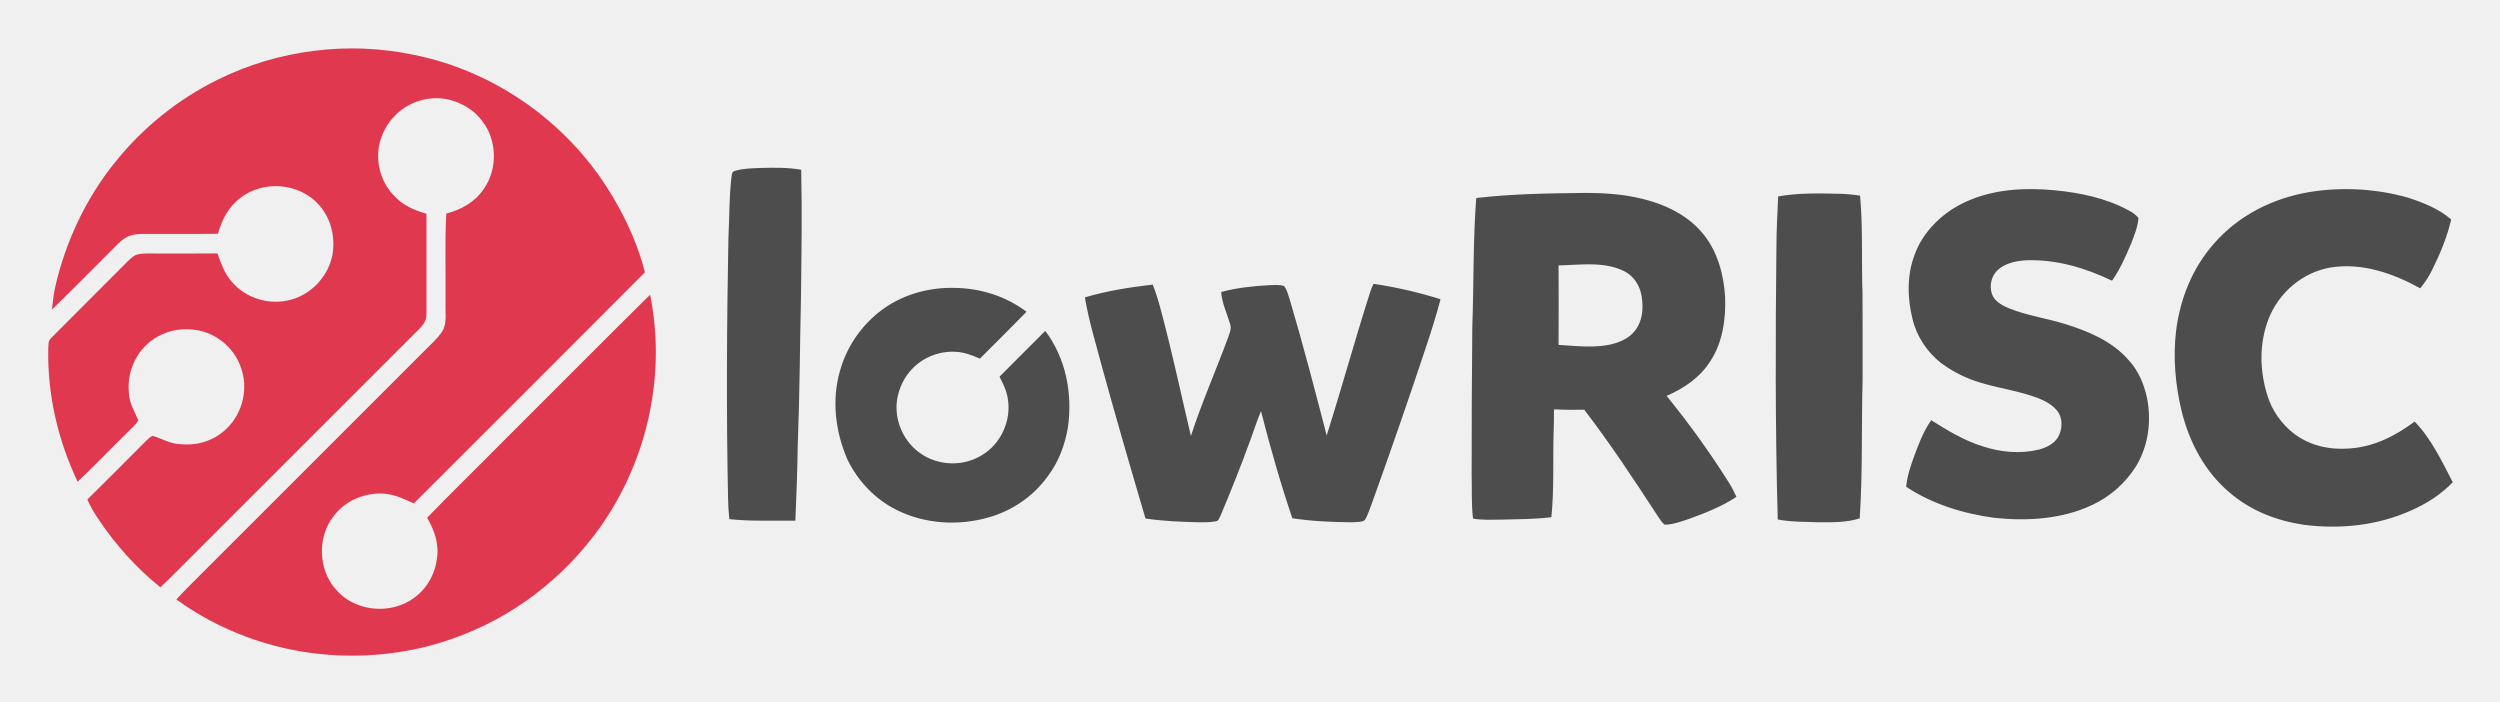
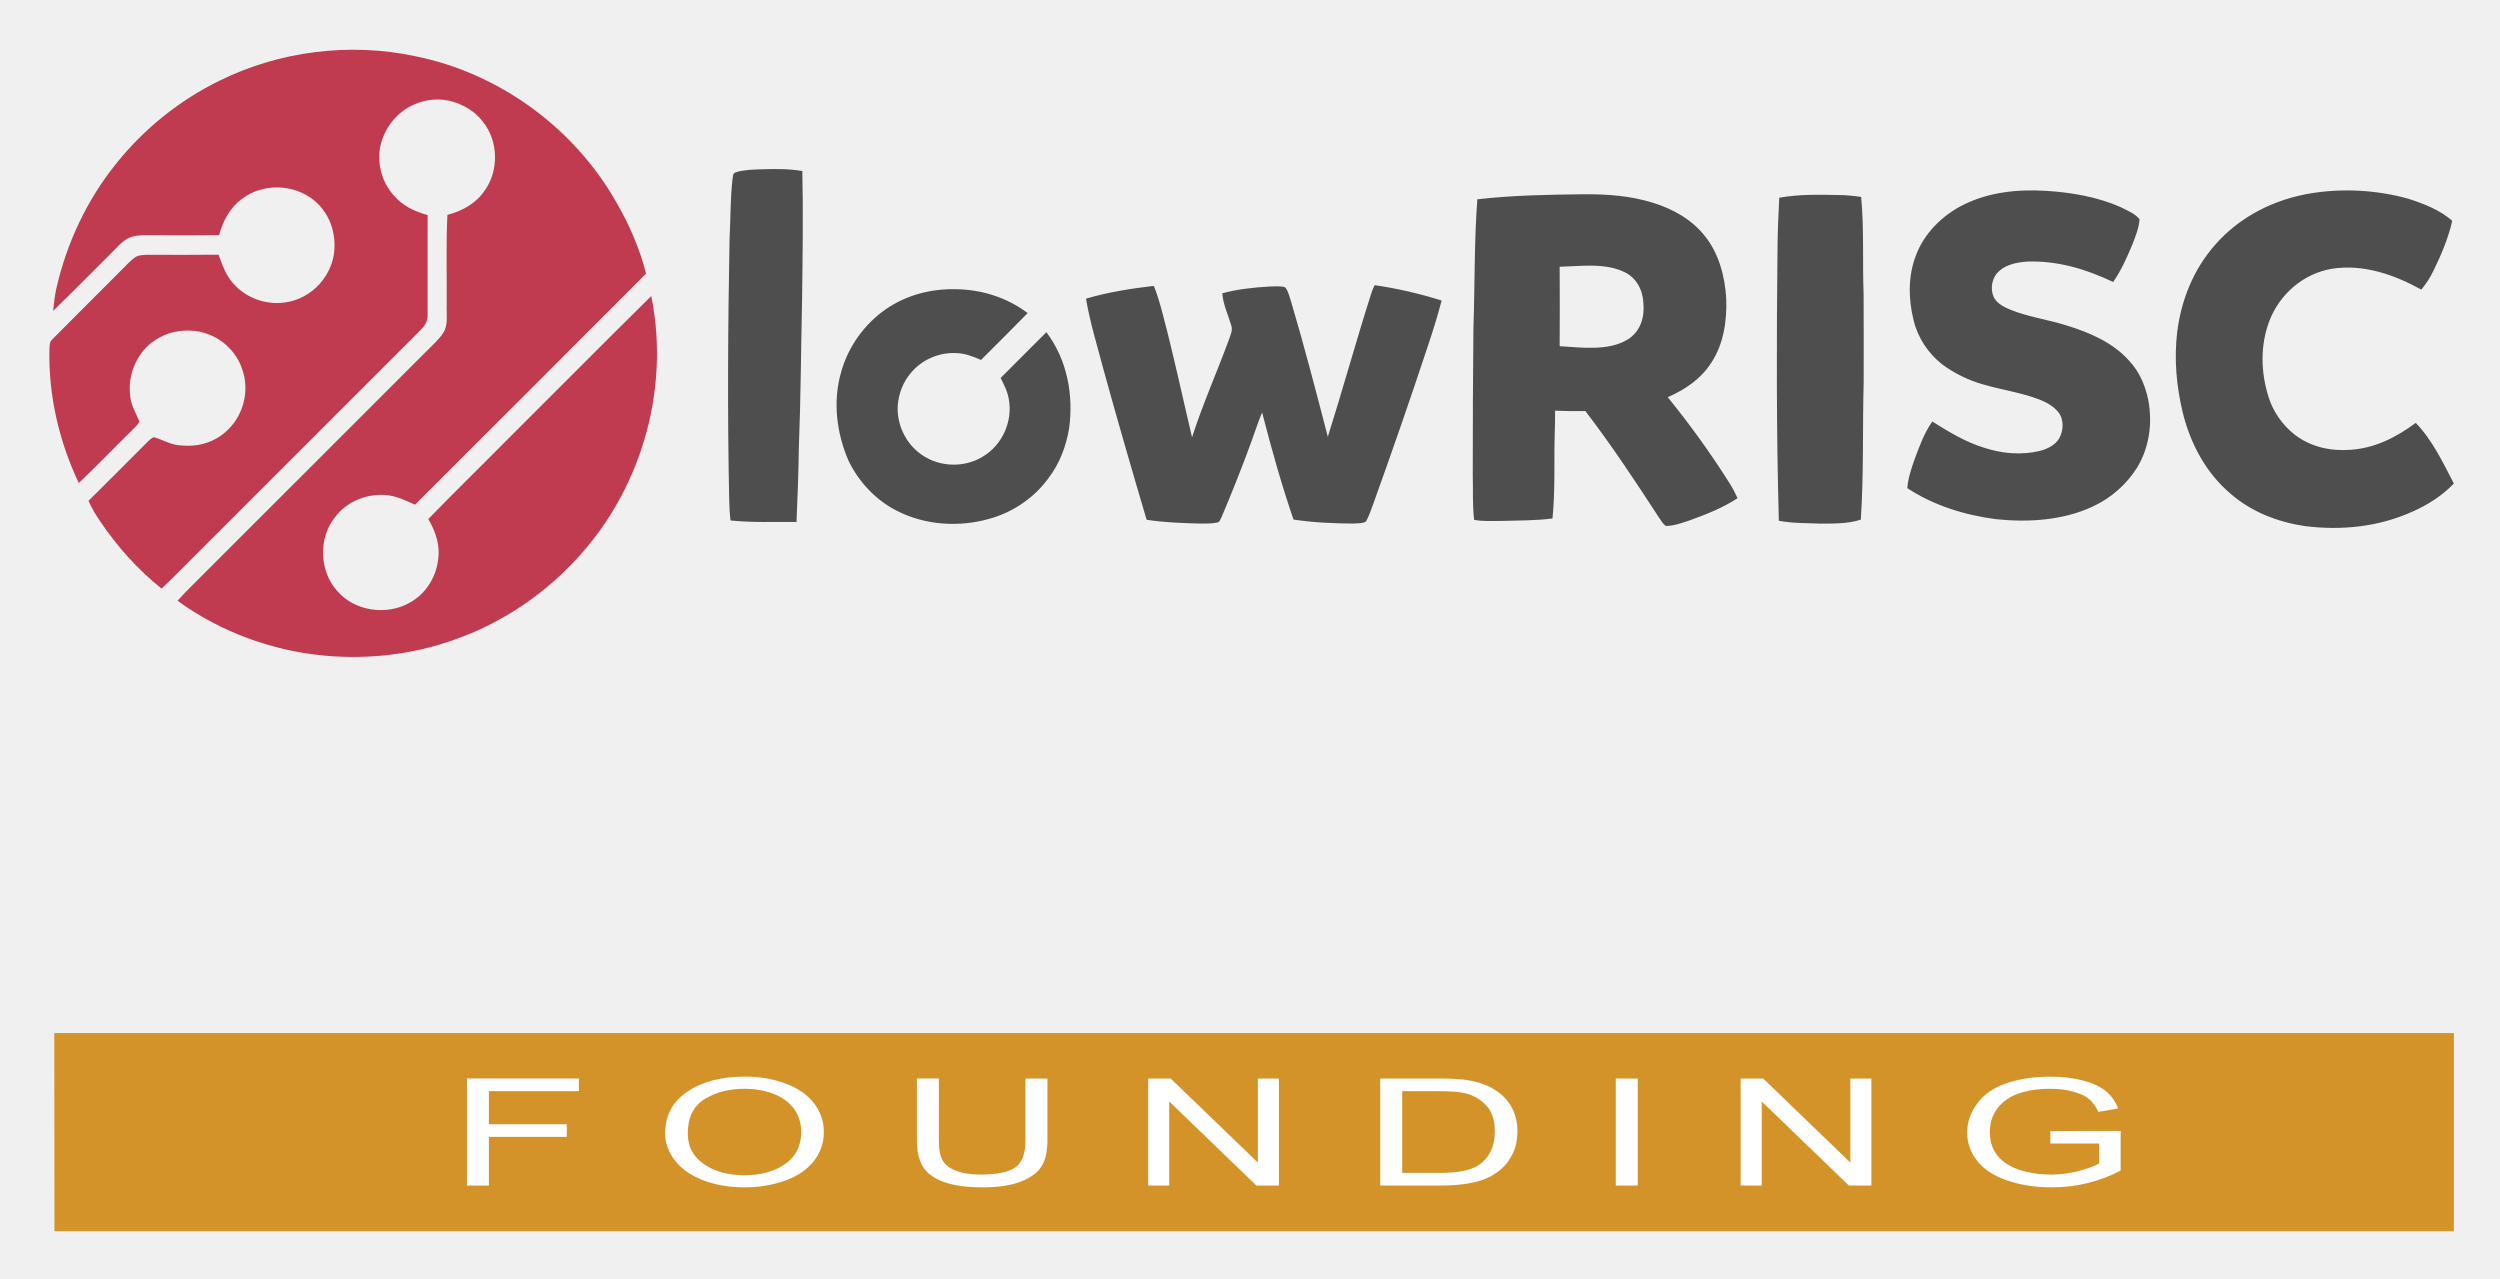
- <svg xmlns="http://www.w3.org/2000/svg" role="img" viewBox="1.70 10.70 1263.60 354.60">
-   <path fill="#e0384f" d="M210.96 38.44c42.24 8.48 79.95 35.89 101.34 73.25 6.68 11.42 12.13 23.8 15.36 36.65-38.86 39-77.82 77.9-116.78 116.79-4.92-2.16-9.39-4.46-14.87-4.9-9.63-.73-19.75 3.37-25.57 11.22-8.44 10.44-7.96 27.12.97 37.12 8.82 10.52 25.37 12.8 37.08 5.94 7.68-4.33 12.79-12.28 13.98-20.98 1.32-7.65-1.08-14.6-4.88-21.14 12.77-13.16 25.92-25.96 38.81-39 24.67-24.53 49.11-49.29 73.89-73.71 8.28 40.75-1.5 84.23-25.6 117.98-18.33 25.6-44.38 45.47-74.17 55.8-20.84 7.46-43.48 9.99-65.49 7.96-26.55-2.44-52.58-12.06-74.18-27.72 3.89-4.4 8.14-8.41 12.26-12.59 37.84-37.82 75.68-75.65 113.51-113.49 2.9-2.98 6.38-5.89 8.59-9.44 2.57-3.85 1.49-9.71 1.69-14.18.16-15.11-.4-30.27.36-45.36 7.59-1.96 14.53-5.82 18.95-12.45 7.14-10.02 6.79-24.9-.93-34.5-3.94-5.34-10-8.91-16.36-10.55-9.84-2.45-20.69.78-27.68 8.1-3.94 3.99-6.59 9.08-7.84 14.53-1.84 8.85.69 18.37 6.77 25.07 4.49 5.28 10.52 8.09 17.08 9.9-.01 16.73.01 33.57 0 50.29.21 5.13-3.32 7.43-6.47 10.76-39.2 39.13-78.34 78.32-117.52 117.47-3.44 3.48-6.91 6.93-10.48 10.28-12.11-9.68-22.51-21.3-31.14-34.17-2.25-3.23-4.22-6.58-5.8-10.19 9.97-9.79 19.8-19.75 29.68-29.64 1.02-.9 2.09-2.23 3.46-2.5 4.84 1.38 8.75 4.09 14.01 4.16 8.64.85 17.07-1.79 23.29-7.91 8.12-7.8 11.07-20.24 7.18-30.82-3.22-9.62-11.74-16.89-21.66-18.81-6.84-1.26-14.01-.41-20.12 3.02-10.14 5.36-15.98 16.99-14.85 28.34.15 5.42 2.8 9.41 4.81 14.19-1.42 2.23-3.62 4.08-5.46 5.97-8.46 8.28-16.61 16.88-25.25 24.98-9.9-20.81-15.32-44.09-14.84-67.17.18-2.06-.19-3.87 1.45-5.42 11.89-12.03 24.07-24.02 35.98-36.05 1.83-1.81 3.62-3.82 5.71-5.32 1.84-1.32 4.6-1.29 6.77-1.38 11.86.01 23.73.11 35.59-.04 1.92 5.21 3.51 10.09 7.25 14.34 7.32 8.56 19.4 12.1 30.21 8.97 10.65-3.01 18.85-12.22 20.77-23.09 1.37-9.11-1.03-18.62-7.47-25.36-9.89-10.5-27.39-11.83-38.87-3.14-6.18 4.54-9.61 11.07-11.6 18.34-12.63.22-25.26.05-37.89.09-2.93.02-5.74.3-8.37 1.7-3.03 1.61-5.53 4.63-7.96 7.02-9.9 9.87-19.7 19.81-29.71 29.55.43-3.93.83-7.85 1.72-11.72 5.22-22.71 15.46-44.52 30.11-62.67C73.82 75.22 91.71 60.82 111.9 50.9c30.36-15.04 65.92-19.51 99.06-12.46z" />
-   <path fill="#4d4d4d" d="M386 95.6c6.83-.19 13.93-.31 20.66.9.47 21.49.14 43.03-.12 64.53-.57 25.17-.65 50.33-1.65 75.48-.16 12.46-.65 24.9-1.18 37.36-11.09-.15-22.35.41-33.37-.77-.35-3.36-.6-6.72-.64-10.1-.93-43.99-.65-88.02.17-132.01.53-9.92.35-20.13 1.45-30 .42-1.63-.16-3.31 1.81-3.91 4.04-1.26 8.67-1.32 12.87-1.48zm649 10.88c12.84.77 26.36 3.04 38.16 8.33 3.17 1.6 7.15 3.2 9.39 6.03-.25 4.42-2.13 8.9-3.71 13.01-2.69 6.4-5.6 13.02-9.62 18.72-13.66-6.49-27.94-10.81-43.21-10.32-4.79.26-10.46 1.32-14.17 4.58-3.97 3.31-5.09 9.44-2.65 13.97 1.71 2.88 5.21 4.59 8.19 5.83 9 3.6 18.59 4.9 28.14 7.85 11.56 3.53 23.83 8.75 31.92 18.06 5.11 5.45 7.93 12.25 9.49 19.48 2.26 11.73.63 24.04-5.58 34.34-5.39 8.54-13.15 15.43-22.34 19.64-14.99 7.1-32.72 8.17-49 6.46-15.63-2.02-31.64-6.93-44.84-15.71.42-5.16 2.05-9.96 3.78-14.8 2.4-6.5 4.85-13.21 8.87-18.86 8.08 5.11 16.74 10.34 25.91 13.17 9.11 3.03 19.02 3.94 28.4 1.7 3.67-.93 7.63-2.82 9.69-6.15 2.36-3.93 2.65-9.62-.24-13.36-2.41-3.05-6.02-5.07-9.59-6.46-9.63-3.69-19.19-4.83-29.14-7.84-7.15-2.07-14.01-5.51-20.01-9.91-7.13-5.61-12.44-13.59-14.51-22.46-2.62-10.42-2.82-22.24 1.11-32.36 4.05-11.28 13.46-20.63 24.1-25.87 12.75-6.41 27.38-7.9 41.46-7.07zm183.48 4.03c7.72 2.48 16.01 5.71 22.15 11.14-2.03 8.8-5.59 17.29-9.58 25.37-1.63 3.42-3.68 6.48-6.07 9.4-13.77-7.6-29.3-13.03-45.21-10.53-14.38 2.43-26.37 12.79-31.57 26.31-4.68 12.28-4.39 25.86-.49 38.31 2.29 7.59 7.17 14.5 13.42 19.34 8.01 6.09 17.94 8.29 27.88 7.55 12.52-.8 23.24-6.27 33.15-13.61 8.32 8.53 13.82 20.15 19.27 30.65-5.91 6.17-13.12 10.76-20.91 14.2-17.13 7.73-35.95 9.66-54.5 7.3-13.84-2.1-26.9-7.17-37.54-16.42-12.44-10.57-20.24-25.31-24.1-41.02-3.17-13.15-4.4-27.01-2.81-40.48 2.02-16.31 8.25-31.88 19.2-44.25 12.52-14.36 30.03-23.06 48.72-26.08 16.08-2.56 33.3-1.6 48.99 2.82zm-416.479-2.29c-18.02.2-36.241.491-54.161 2.561-1.63 21.72-1.209 43.469-1.979 65.219-.2 24.67-.381 49.331-.331 74.001.2 7.54-.21 15.329.7 22.799 4.47.85 9.241.561 13.771.551 8.58-.26 17.31-.151 25.83-1.241 1.45-14.5.709-28.599 1.129-43.119.16-3.8.19-7.59.18-11.38 5.11.24 10.19.3 15.3.18 13.21 17.21 25.27 35.5 37.1 53.67 1.05 1.5 2.061 3.329 3.541 4.419 4.24.03 8.719-1.72 12.709-3.04 8.08-2.93 16.371-6.261 23.581-10.991-1.13-2.53-2.4-4.98-3.88-7.32-9.57-15.2-20.081-29.8-31.421-43.73 8.94-3.9 16.85-9.259 22.16-17.629 6.14-9.4 7.821-21.141 7.421-32.171-.61-11.09-3.741-23.019-10.891-31.759-6.55-8.29-16.24-13.69-26.23-16.74-11.3-3.5-22.759-4.34-34.529-4.28zm1.724 36.091c6.256-.055 12.487.486 17.915 3 6.35 2.71 9.741 8.939 10.121 15.649.72 7.42-1.42 14.71-8.06 18.76-9.74 5.87-23.401 3.94-34.251 3.3.09-13.39.09-26.77 0-40.15 4.528-.114 9.409-.517 14.275-.56zM931 108.63c3.65.04 7.25.42 10.85.95 1.53 16.55.61 32.85 1.24 49.41.09 14.67.02 29.34.03 44.01-.62 23.25.09 46.47-1.45 69.7-6.5 2.14-13.84 1.98-20.66 1.99-7.09-.29-13.8-.11-20.77-1.42-1.27-45.83-1.17-91.74-.67-137.58.06-8.58.45-17.13.88-25.71 10.13-1.82 20.24-1.55 30.55-1.35zm-235.06 45.54c11.34 1.63 22.91 4.34 33.86 7.77-2.1 8.03-4.59 15.94-7.23 23.81-8.73 26.37-17.85 52.62-27.25 78.76-1.18 3.03-2.13 6.31-3.78 9.12-1.73 1.11-4.53.87-6.54 1.05-10.03-.06-20.17-.53-30.09-2.03-6.07-17.81-11.18-35.91-15.85-54.14-2.01 4.7-3.48 9.48-5.25 14.25-4.73 13.05-9.87 25.94-15.28 38.73-.68 1.19-.85 2.6-2.47 2.73-2.63.47-5.38.49-8.05.47-9.16-.25-18.26-.53-27.33-1.93-7.45-25.2-14.78-50.43-21.75-75.76-3.12-11.93-6.86-23.84-8.89-36 11.13-3.29 22.79-5.12 34.3-6.46 1.87 4.73 3.27 9.59 4.54 14.51 5.48 20.55 9.85 41.34 14.76 62.01 5.44-16.85 12.62-32.97 18.72-49.56.75-2.37 1.96-4.49 1.09-6.99-1.59-5.49-4.08-10.41-4.53-16.22 7.78-2.13 16.04-2.98 24.07-3.44 2.48-.03 5.32-.36 7.7.41 1.58 1.79 2.14 4.73 2.93 6.96 6.75 22.71 12.69 45.68 18.65 68.61 7.61-24.12 14.3-48.53 22.01-72.63.46-1.36.97-2.76 1.66-4.03zM484 156.21c13.17.13 26 4.12 36.56 12.07-7.78 7.98-15.72 15.8-23.58 23.69-3.92-1.66-7.66-3.21-11.98-3.44-8.85-.6-17.82 3.13-23.47 9.99-3.94 4.6-6.16 10.43-6.65 16.44-.58 9.71 4.11 19.47 12.16 24.96 8.91 6.27 21.56 6.66 30.82.91 9.8-5.75 15.17-17.69 13.19-28.86-.64-3.99-2.37-7.33-4.16-10.88 7.75-7.68 15.36-15.49 23.13-23.14 10.51 13.96 13.85 31.77 11.44 48.86-1.53 8.86-4.68 17.33-10.13 24.55-7.24 10.16-18.13 17.59-30.13 20.9-15.22 4.36-32.34 3.28-46.53-3.93-10.75-5.36-19.5-14.67-24.68-25.46-6.04-13.87-8-29.98-3.75-44.65 3.52-12.9 11.86-24.54 22.9-32.08 10.23-6.99 22.54-10.18 34.86-9.93z" />
+ <svg xmlns="http://www.w3.org/2000/svg" role="img" viewBox="100.92 167.92 1044.16 534.16">
+   <g data-name="Layer 1">
+     <path fill="#c03b4f" d="M274.317 191.39c34.903 7.007 66.064 29.656 83.739 60.527 5.52 9.436 10.023 19.666 12.692 30.284-32.111 32.226-64.304 64.37-96.497 96.505-4.065-1.785-7.759-3.685-12.287-4.049-7.957-.603-16.32 2.785-21.129 9.271-6.974 8.627-6.577 22.41.802 30.673 7.288 8.693 20.964 10.577 30.64 4.908 6.346-3.578 10.569-10.147 11.552-17.336 1.091-6.321-.892-12.064-4.032-17.468 10.552-10.874 21.418-21.451 32.069-32.226 20.385-20.269 40.58-40.729 61.056-60.907 6.842 33.672-1.239 69.6-21.154 97.488-15.146 21.154-36.672 37.572-61.288 46.108-17.22 6.164-35.928 8.255-54.115 6.577-21.939-2.016-43.448-9.965-61.296-22.905 3.214-3.636 6.726-6.949 10.131-10.403 31.268-31.251 62.535-62.511 93.795-93.778 2.396-2.462 5.272-4.867 7.098-7.8 2.124-3.181 1.231-8.024 1.396-11.717.132-12.486-.331-25.012.297-37.482 6.272-1.62 12.006-4.809 15.659-10.288 5.9-8.28 5.611-20.575-.768-28.508-3.256-4.413-8.263-7.362-13.518-8.718-8.131-2.024-17.096.645-22.872 6.693-3.256 3.297-5.445 7.503-6.478 12.006-1.52 7.313.57 15.179 5.594 20.716 3.71 4.363 8.693 6.685 14.113 8.181-.008 13.824.008 27.739 0 41.555.174 4.239-2.743 6.139-5.346 8.891-32.391 32.334-64.733 64.717-97.108 97.067-2.843 2.876-5.71 5.726-8.66 8.494-10.007-7.999-18.6-17.6-25.731-28.235-1.859-2.669-3.487-5.437-4.793-8.42 8.238-8.09 16.361-16.32 24.525-24.492.843-.744 1.727-1.843 2.859-2.066 3.999 1.14 7.23 3.38 11.577 3.437 7.139.702 14.105-1.479 19.245-6.536 6.71-6.445 9.147-16.725 5.933-25.467-2.661-7.949-9.701-13.956-17.898-15.543-5.652-1.041-11.577-.339-16.625 2.495-8.379 4.429-13.204 14.039-12.271 23.418.124 4.479 2.314 7.776 3.975 11.725-1.173 1.843-2.991 3.371-4.512 4.933-6.991 6.842-13.725 13.948-20.864 20.641-8.18-17.196-12.659-36.432-12.262-55.503.149-1.702-.157-3.198 1.198-4.479 9.825-9.941 19.889-19.848 29.731-29.789 1.512-1.496 2.991-3.157 4.718-4.396 1.52-1.091 3.801-1.066 5.594-1.14 9.8.008 19.608.091 29.408-.033 1.587 4.305 2.9 8.337 5.991 11.849 6.049 7.073 16.03 9.998 24.963 7.412 8.8-2.487 15.576-10.098 17.163-19.08 1.132-7.528-.851-15.386-6.173-20.955-8.172-8.676-22.633-9.775-32.119-2.595-5.107 3.751-7.941 9.147-9.585 15.155-10.436.182-20.873.041-31.309.074-2.421.017-4.743.248-6.916 1.405-2.504 1.33-4.57 3.826-6.577 5.801-8.181 8.156-16.278 16.369-24.55 24.418.355-3.247.686-6.487 1.421-9.684 4.313-18.766 12.775-36.787 24.88-51.785 11.601-14.535 26.384-26.434 43.067-34.631 25.087-12.428 54.471-16.121 81.855-10.296h0z" />
+     <path fill="#4e4e4e" d="M418.955 238.622c5.644-.157 11.511-.256 17.072.744.388 17.757.116 35.556-.099 53.322-.471 20.798-.537 41.588-1.363 62.37-.132 10.296-.537 20.575-.975 30.871-9.164-.124-18.468.339-27.574-.636-.289-2.776-.496-5.553-.529-8.346-.768-36.349-.537-72.732.14-109.082.438-8.197.289-16.634 1.198-24.789.347-1.347-.132-2.735 1.496-3.231 3.338-1.041 7.164-1.091 10.635-1.223h-0zm536.277 8.99c10.61.636 21.782 2.512 31.532 6.883 2.619 1.322 5.908 2.644 7.759 4.983-.207 3.652-1.76 7.354-3.066 10.75-2.223 5.288-4.627 10.759-7.949 15.469-11.287-5.363-23.087-8.932-35.705-8.528-3.958.215-8.643 1.091-11.709 3.785-3.28 2.735-4.206 7.8-2.19 11.544 1.413 2.38 4.305 3.793 6.768 4.817 7.437 2.975 15.361 4.049 23.252 6.487 9.552 2.917 19.691 7.23 26.376 14.923 4.222 4.503 6.553 10.122 7.842 16.097 1.867 9.693.521 19.865-4.611 28.376-4.454 7.057-10.866 12.75-18.46 16.229-12.386 5.867-27.037 6.751-40.489 5.338-12.915-1.669-26.145-5.726-37.052-12.981.347-4.264 1.694-8.23 3.123-12.229 1.983-5.371 4.008-10.916 7.329-15.584 6.677 4.222 13.832 8.544 21.41 10.883 7.528 2.504 15.716 3.256 23.467 1.405 3.033-.768 6.305-2.33 8.007-5.082 1.95-3.247 2.19-7.949-.198-11.04-1.991-2.52-4.974-4.189-7.924-5.338-7.957-3.049-15.857-3.991-24.079-6.478-5.908-1.71-11.577-4.553-16.535-8.189-5.892-4.636-10.279-11.23-11.99-18.559-2.165-8.61-2.33-18.377.917-26.739 3.347-9.321 11.122-17.047 19.914-21.377 10.535-5.297 22.624-6.528 34.259-5.842h-0zm151.612 3.33c6.379 2.049 13.229 4.718 18.303 9.205-1.677 7.272-4.619 14.287-7.916 20.964-1.347 2.826-3.041 5.354-5.016 7.767-11.378-6.28-24.211-10.767-37.358-8.701-11.882 2.008-21.79 10.569-26.087 21.74-3.867 10.147-3.628 21.368-.405 31.656 1.892 6.272 5.925 11.982 11.089 15.981 6.619 5.032 14.824 6.85 23.038 6.239 10.345-.661 19.203-5.181 27.392-11.246 6.875 7.048 11.42 16.65 15.923 25.326-4.884 5.098-10.841 8.891-17.278 11.734-14.155 6.387-29.706 7.982-45.034 6.032-11.436-1.735-22.228-5.925-31.02-13.568-10.279-8.734-16.725-20.914-19.914-33.895-2.619-10.866-3.636-22.319-2.322-33.449 1.669-13.477 6.817-26.343 15.865-36.564 10.345-11.866 24.814-19.055 40.258-21.55 13.287-2.115 27.516-1.322 40.481 2.33l-0.0 0zm-344.142-1.892c-14.89.165-29.946.405-44.754 2.116-1.347 17.948-.999 35.919-1.635 53.891-.165 20.385-.315 40.763-.274 61.148.165 6.23-.173 12.666.579 18.839 3.694.702 7.636.463 11.379.455 7.09-.215 14.303-.125 21.343-1.025 1.198-11.982.586-23.632.933-35.63.132-3.14.157-6.272.149-9.404 4.223.198 8.42.248 12.643.149 10.916 14.221 20.881 29.334 30.656 44.349.868 1.239 1.703 2.751 2.926 3.652 3.504.025 7.205-1.421 10.502-2.512 6.677-2.421 13.528-5.173 19.485-9.082-.934-2.091-1.983-4.115-3.206-6.048-7.908-12.56-16.593-24.624-25.963-36.135 7.387-3.223 13.924-7.651 18.311-14.567 5.074-7.767 6.462-17.469 6.132-26.583-.504-9.164-3.091-19.021-8.999-26.243-5.412-6.85-13.419-11.312-21.674-13.833-9.337-2.892-18.806-3.586-28.532-3.537zm1.425 29.822c5.169-.045 10.318.401 14.803 2.479 5.247 2.239 8.049 7.386 8.363 12.931.595 6.131-1.173 12.155-6.66 15.502-8.048 4.85-19.336 3.256-28.302 2.727a2466.021 2466.021 0 0 0 0-33.176c3.742-.094 7.775-.427 11.796-.462h-0zm105.169-29.483c3.016.033 5.991.347 8.965.785 1.264 13.675.504 27.144 1.025 40.828.074 12.122.017 24.244.025 36.366-.512 19.212.074 38.399-1.198 57.594-5.371 1.768-11.436 1.636-17.072 1.644-5.859-.24-11.403-.091-17.163-1.173-1.049-37.87-.967-75.806-.554-113.684.05-7.09.372-14.155.727-21.244 8.371-1.504 16.725-1.281 25.244-1.116v0zm-194.233 37.63c9.37 1.347 18.931 3.586 27.979 6.42-1.735 6.635-3.793 13.171-5.974 19.674-7.214 21.79-14.75 43.481-22.517 65.08-.975 2.504-1.76 5.214-3.123 7.536-1.429.917-3.743.719-5.404.868-8.288-.05-16.667-.438-24.864-1.677-5.016-14.717-9.238-29.673-13.097-44.737-1.661 3.884-2.876 7.833-4.338 11.775-3.908 10.783-8.156 21.435-12.626 32.003-.562.983-.702 2.148-2.041 2.256-2.173.388-4.446.405-6.652.388-7.569-.207-15.088-.438-22.583-1.595-6.156-20.823-12.213-41.671-17.972-62.601-2.578-9.858-5.668-19.699-7.346-29.747 9.197-2.719 18.832-4.231 28.343-5.338 1.545 3.908 2.702 7.924 3.751 11.99 4.528 16.981 8.139 34.16 12.196 51.24 4.495-13.923 10.428-27.244 15.469-40.952.62-1.958 1.62-3.71.901-5.776-1.314-4.536-3.371-8.602-3.743-13.403 6.429-1.76 13.254-2.462 19.889-2.843 2.049-.025 4.396-.297 6.363.339 1.306 1.479 1.768 3.908 2.421 5.751 5.578 18.766 10.486 37.746 15.411 56.693 6.288-19.931 11.816-40.101 18.187-60.015.38-1.124.801-2.281 1.372-3.33h0zm-175.129 1.686c10.883.107 21.484 3.404 30.21 9.974-6.429 6.594-12.99 13.056-19.484 19.575-3.239-1.372-6.33-2.652-9.899-2.843-7.313-.496-14.725 2.586-19.394 8.255-3.256 3.801-5.09 8.618-5.495 13.585-.479 8.024 3.396 16.088 10.048 20.625 7.362 5.181 17.815 5.503 25.467.752 8.098-4.751 12.535-14.617 10.899-23.847-.529-3.297-1.958-6.057-3.437-8.99 6.404-6.346 12.692-12.8 19.113-19.121 8.685 11.535 11.444 26.252 9.453 40.374-1.264 7.321-3.867 14.32-8.371 20.286-5.982 8.395-14.981 14.535-24.897 17.27-12.576 3.603-26.723 2.71-38.448-3.247-8.883-4.429-16.113-12.122-20.393-21.038-4.991-11.461-6.611-24.773-3.099-36.895 2.909-10.659 9.8-20.278 18.923-26.508 8.453-5.776 18.625-8.412 28.805-8.205z" />
+   </g>
+   <path fill="#d39329" d="M123.596 599.4h1002.212v82.751H123.67l-.074-82.751z" />
+   <path fill="#fff" d="M295.938 663.07v-44.701h46.759v5.274h-37.587v13.844h32.528v5.275h-32.528v20.308h-9.172zm82.787-21.771c0-7.42 3.089-13.229 9.267-17.427 6.178-4.197 14.152-6.296 23.924-6.296 6.398 0 12.166.986 17.304 2.957 5.138 1.973 9.055 4.722 11.749 8.249 2.695 3.526 4.043 7.526 4.043 11.998 0 4.533-1.419 8.589-4.256 12.167-2.836 3.578-6.855 6.286-12.056 8.126-5.201 1.84-10.812 2.76-16.832 2.76-6.524 0-12.355-1.017-17.493-3.05-5.138-2.032-9.03-4.807-11.678-8.324-2.647-3.517-3.972-7.236-3.972-11.16zm9.456.092c0 5.387 2.246 9.631 6.737 12.73s10.125 4.649 16.902 4.649c6.902 0 12.584-1.564 17.044-4.695 4.46-3.13 6.69-7.572 6.69-13.325 0-3.639-.954-6.815-2.86-9.529-1.907-2.713-4.697-4.817-8.369-6.312s-7.793-2.241-12.363-2.241c-6.493 0-12.08 1.438-16.761 4.314-4.681 2.877-7.021 7.68-7.021 14.408zm141.034-23.021h9.172v25.826c0 4.493-.788 8.061-2.363 10.703-1.577 2.643-4.421 4.792-8.534 6.449s-9.512 2.485-16.193 2.485c-6.493 0-11.805-.723-15.934-2.165-4.129-1.443-7.076-3.532-8.841-6.267-1.766-2.733-2.647-6.469-2.647-11.206v-25.826h9.172v25.796c0 3.883.56 6.744 1.679 8.584 1.118 1.84 3.041 3.258 5.768 4.253 2.727.997 6.06 1.494 10 1.494 6.744 0 11.552-.985 14.42-2.957s4.303-5.764 4.303-11.374v-25.796zm51.251 44.701v-44.701h9.408l36.406 35.096v-35.096h8.794v44.701h-9.408l-36.406-35.127v35.127h-8.794zm96.923 0v-44.701h23.877c5.39 0 9.503.213 12.34.64 3.971.59 7.359 1.657 10.165 3.202 3.656 1.992 6.39 4.538 8.203 7.638 1.812 3.101 2.718 6.643 2.718 10.627 0 3.396-.614 6.403-1.844 9.025-1.229 2.623-2.806 4.793-4.728 6.511-1.923 1.718-4.027 3.069-6.312 4.055-2.286.986-5.044 1.733-8.274 2.241-3.231.509-6.942.763-11.134.763h-25.012zm9.173-5.275h14.798c4.57 0 8.156-.274 10.757-.823 2.6-.549 4.672-1.321 6.217-2.317 2.175-1.402 3.869-3.288 5.083-5.656 1.213-2.368 1.82-5.239 1.82-8.614 0-4.675-1.19-8.268-3.57-10.778s-5.271-4.193-8.676-5.047c-2.458-.609-6.414-.915-11.867-.915h-14.562v34.151zm89.216 5.275v-44.701h9.172v44.701h-9.172zm52.149 0v-44.701h9.408l36.405 35.096v-35.096h8.794v44.701h-9.408l-36.405-35.127v35.127h-8.794zm129.356-17.533v-5.244l29.36-.031v16.588c-4.508 2.317-9.157 4.061-13.947 5.229-4.792 1.169-9.709 1.754-14.752 1.754-6.808 0-12.994-.94-18.557-2.821-5.563-1.88-9.764-4.599-12.601-8.156-2.836-3.558-4.255-7.531-4.255-11.923 0-4.35 1.41-8.41 4.231-12.182 2.82-3.771 6.879-6.57 12.175-8.4 5.295-1.829 11.395-2.744 18.297-2.744 5.012 0 9.542.523 13.593 1.57 4.05 1.047 7.226 2.506 9.527 4.376 2.3 1.87 4.05 4.31 5.248 7.317l-8.274 1.464c-1.04-2.276-2.333-4.065-3.877-5.366-1.545-1.301-3.751-2.343-6.619-3.126-2.868-.782-6.052-1.174-9.55-1.174-4.192 0-7.817.412-10.875 1.235s-5.524 1.905-7.399 3.247-3.333 2.815-4.373 4.422c-1.766 2.765-2.647 5.763-2.647 8.995 0 3.984 1.063 7.317 3.191 10.001s5.225 4.676 9.29 5.977c4.066 1.301 8.385 1.951 12.955 1.951 3.972 0 7.849-.492 11.631-1.479 3.782-.985 6.649-2.038 8.604-3.156v-8.324H957.284z" />
</svg>
